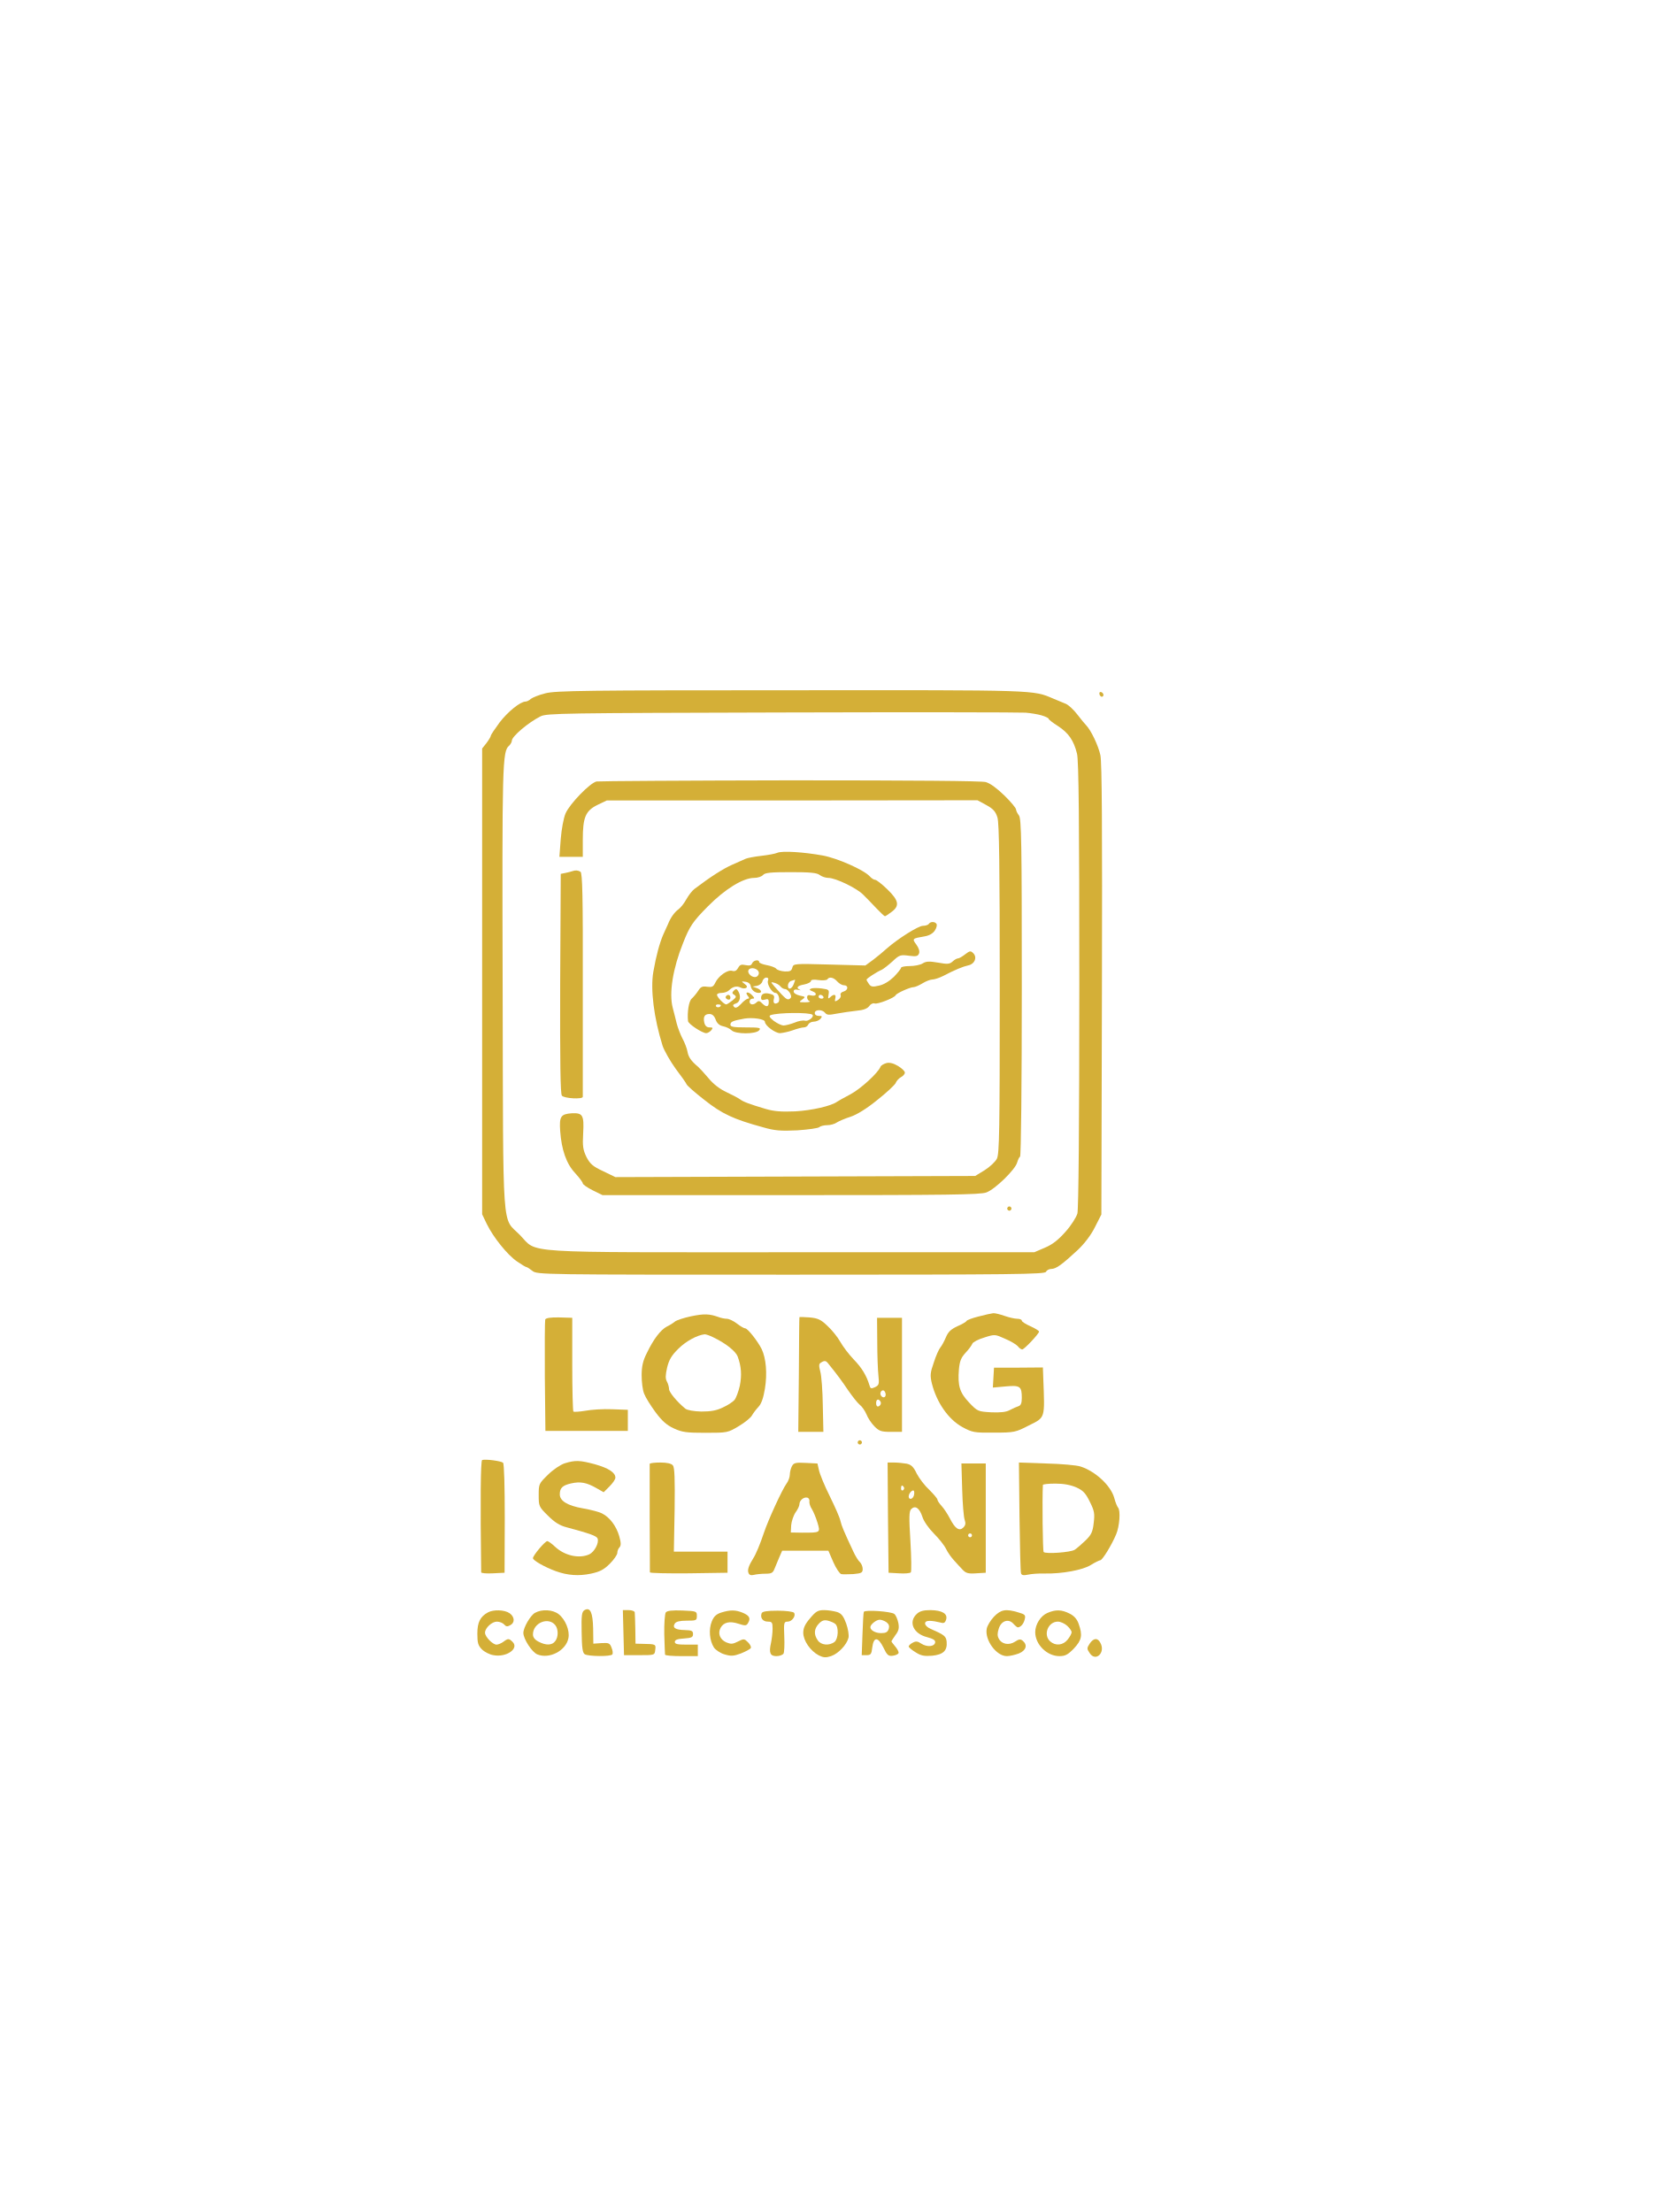
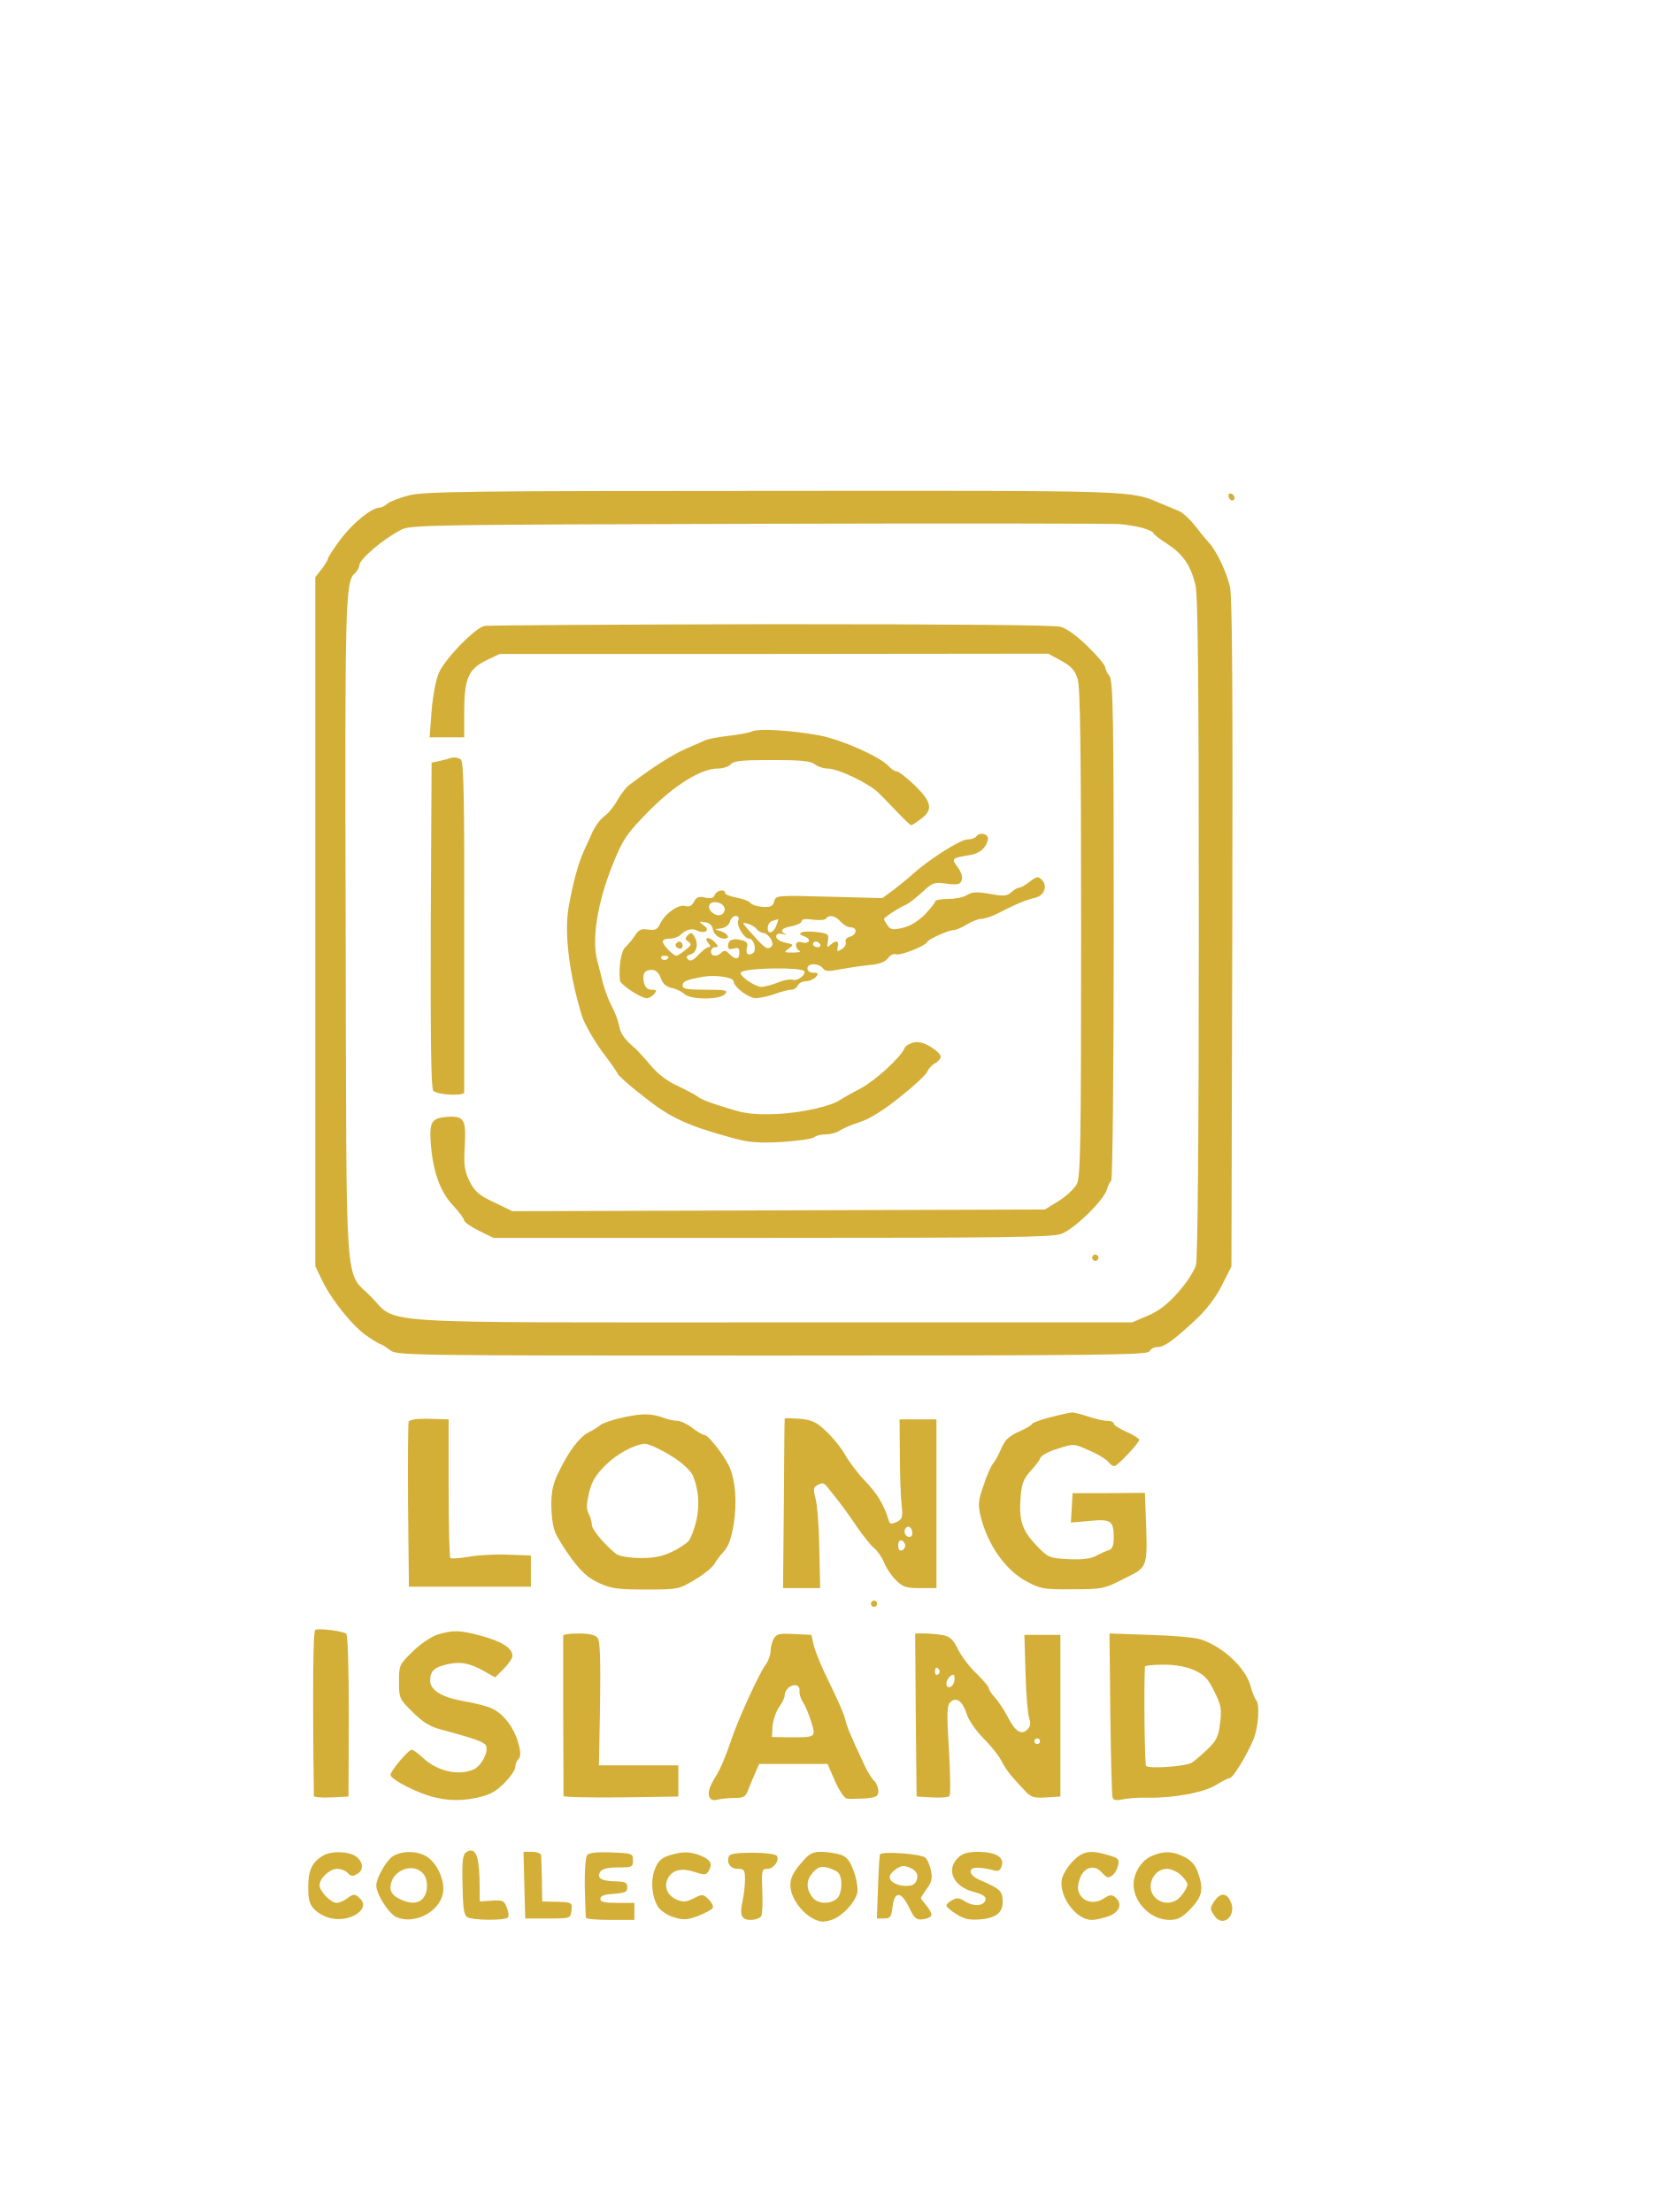
- <svg xmlns="http://www.w3.org/2000/svg" version="1.0" width="866pt" height="1154pt" viewBox="0 0 866 980" preserveAspectRatio="xMidYMid meet">
+ <svg xmlns="http://www.w3.org/2000/svg" version="1.0" width="866pt" height="1154pt" viewBox="200 100 466 780" preserveAspectRatio="xMidYMid meet">
  <g transform="translate(0,1154) scale(0.1,-0.1)" fill="#D4AF37" stroke="none">
    <path d="M2845 8793 c-33 -8 -67 -22 -76 -29 -8 -8 -21 -14 -27 -14 -28 0 -93 -53 -136 -109 -25 -34 -46 -65 -46 -70 0 -4 -10 -21 -22 -37 l-23 -29 0 -1215 0 -1215 24 -50 c34 -70 108 -162 158 -196 23 -16 45 -29 48 -29 4 0 18 -9 32 -20 25 -20 41 -20 1350 -20 1167 0 1324 2 1329 15 4 8 16 15 28 15 25 0 56 23 137 98 35 33 69 77 90 119 l34 67 3 1170 c2 855 0 1186 -8 1226 -11 51 -49 130 -74 156 -6 6 -27 31 -46 56 -19 25 -46 50 -60 56 -14 6 -43 18 -65 27 -109 46 -71 45 -1365 44 -1071 0 -1233 -2 -1285 -16z m2588 -115 c20 -6 37 -14 37 -18 0 -4 22 -21 49 -38 55 -36 82 -75 99 -144 9 -35 12 -347 12 -1205 0 -741 -4 -1171 -10 -1194 -6 -20 -33 -63 -62 -95 -37 -42 -67 -66 -107 -83 l-56 -24 -1265 0 c-1446 0 -1322 -8 -1418 90 -95 97 -87 -24 -90 1283 -3 1177 -2 1241 34 1270 7 7 14 19 14 26 0 22 86 95 150 127 33 16 115 17 1260 20 674 2 1245 1 1270 -1 25 -2 62 -8 83 -14z" />
    <path d="M3112 8333 c-33 -6 -141 -117 -162 -167 -10 -23 -21 -82 -25 -133 l-7 -93 61 0 61 0 0 89 c0 117 14 151 77 182 l48 23 967 0 967 1 46 -25 c36 -20 48 -33 58 -65 9 -30 12 -250 12 -895 0 -740 -2 -859 -15 -885 -8 -16 -37 -43 -64 -60 l-49 -30 -939 -3 -938 -3 -64 31 c-54 25 -68 38 -87 74 -18 38 -21 56 -17 125 5 93 -2 106 -60 103 -57 -4 -65 -17 -60 -92 7 -98 32 -171 78 -220 22 -24 40 -48 40 -54 1 -6 24 -22 52 -36 l51 -25 981 0 c817 0 988 2 1021 14 45 16 152 120 161 157 4 13 10 27 15 30 5 3 9 381 9 883 0 756 -2 880 -15 897 -8 10 -15 25 -15 31 0 7 -27 40 -60 72 -39 38 -74 64 -98 71 -24 6 -371 9 -1022 9 -542 -1 -995 -4 -1008 -6z" />
    <path d="M4055 7961 c-11 -5 -49 -12 -85 -16 -35 -4 -71 -11 -80 -15 -8 -4 -40 -18 -70 -31 -48 -21 -115 -64 -198 -127 -12 -9 -31 -34 -42 -54 -11 -20 -29 -43 -41 -52 -20 -14 -41 -43 -54 -76 -4 -8 -15 -33 -25 -55 -19 -44 -37 -109 -52 -195 -16 -91 3 -241 48 -385 9 -27 40 -81 68 -120 29 -38 55 -75 57 -81 2 -7 44 -44 93 -82 92 -73 152 -101 306 -143 62 -18 93 -20 179 -16 57 4 109 11 115 17 5 5 24 10 41 10 17 0 39 6 50 14 11 7 43 21 72 30 33 11 85 43 140 88 48 38 91 78 95 88 4 10 16 24 27 30 12 6 21 17 21 24 0 8 -16 23 -36 35 -23 14 -44 19 -60 15 -14 -4 -28 -12 -31 -19 -12 -32 -104 -116 -157 -144 -33 -17 -64 -35 -70 -39 -30 -22 -131 -45 -218 -50 -73 -3 -111 0 -155 13 -84 25 -116 37 -133 50 -8 6 -40 23 -70 37 -35 16 -70 43 -95 74 -22 26 -46 52 -53 58 -37 31 -51 51 -56 80 -3 17 -15 48 -26 68 -11 21 -24 56 -30 78 -5 22 -15 59 -21 83 -20 76 1 205 54 337 35 89 51 112 129 191 90 91 184 149 242 149 19 0 39 7 46 15 10 12 39 15 144 15 101 0 137 -3 152 -15 10 -8 31 -15 45 -15 38 0 149 -54 181 -87 16 -15 46 -47 68 -70 23 -24 43 -43 46 -43 3 0 18 10 34 22 44 32 39 60 -22 119 -28 27 -56 49 -63 49 -7 0 -19 8 -28 18 -31 34 -169 95 -246 109 -100 18 -211 25 -236 14z" />
    <path d="M2985 7865 c-5 -2 -21 -6 -35 -9 l-25 -5 -3 -572 c-1 -413 1 -576 9 -585 12 -15 109 -20 109 -6 0 4 0 268 0 586 1 461 -2 581 -12 588 -13 8 -26 9 -43 3z" />
    <path d="M4845 7590 c-3 -5 -17 -10 -31 -10 -23 0 -129 -66 -189 -119 -16 -15 -48 -41 -70 -58 l-41 -30 -187 5 c-185 5 -188 5 -194 -16 -4 -17 -12 -21 -39 -20 -19 1 -39 7 -45 14 -5 7 -28 15 -50 19 -21 4 -39 11 -39 16 0 15 -30 10 -37 -7 -4 -11 -13 -13 -34 -9 -22 5 -30 2 -39 -15 -8 -14 -17 -19 -30 -15 -24 8 -73 -27 -89 -62 -10 -21 -17 -24 -42 -21 -25 4 -34 0 -47 -21 -9 -14 -25 -33 -34 -41 -15 -13 -24 -72 -19 -117 1 -15 74 -63 95 -63 7 0 19 7 26 15 10 13 9 15 -9 15 -14 0 -23 8 -27 24 -7 31 1 46 27 46 14 0 25 -10 32 -29 7 -20 20 -31 39 -35 16 -3 36 -13 44 -21 21 -21 127 -21 144 0 11 13 2 15 -69 15 -64 0 -81 3 -81 14 0 16 13 21 73 32 43 7 107 -2 107 -17 0 -19 53 -59 79 -59 14 1 44 7 66 15 22 8 48 15 58 15 10 0 20 7 23 15 4 8 16 15 29 15 12 0 28 7 35 15 10 13 9 15 -9 15 -12 0 -21 6 -21 15 0 19 39 20 54 1 9 -12 21 -12 61 -4 28 5 74 12 103 15 36 3 56 11 66 24 7 11 20 17 28 14 14 -6 104 29 110 43 4 10 75 42 93 42 8 0 29 9 47 20 18 11 41 20 52 20 10 0 35 8 55 18 63 33 105 50 133 56 33 7 46 42 25 63 -14 14 -18 13 -43 -6 -14 -11 -31 -21 -37 -21 -6 0 -18 -7 -28 -16 -15 -14 -27 -15 -76 -6 -46 8 -62 7 -80 -4 -12 -8 -43 -14 -68 -14 -25 0 -45 -4 -45 -9 0 -5 -17 -26 -37 -47 -24 -23 -53 -41 -78 -46 -33 -8 -42 -6 -52 8 -7 10 -13 20 -13 23 0 6 52 40 80 52 8 4 33 23 55 43 36 34 42 36 86 30 39 -5 47 -3 53 12 4 11 -1 28 -14 46 -23 31 -22 32 43 43 24 4 43 15 53 30 9 13 13 29 9 35 -8 13 -32 13 -40 0z m-887 -253 c2 -9 -4 -20 -13 -23 -20 -8 -50 19 -40 36 10 17 49 8 53 -13z m48 -43 c-7 -18 21 -64 39 -64 17 0 27 -42 13 -51 -18 -11 -27 -2 -21 21 4 14 -1 21 -20 25 -30 8 -47 0 -47 -21 0 -11 6 -13 20 -9 16 5 20 2 20 -14 0 -25 -13 -27 -35 -5 -12 13 -19 14 -28 5 -16 -16 -37 -14 -37 4 0 8 7 15 15 15 12 0 12 3 -2 18 -20 21 -40 18 -22 -4 8 -9 8 -14 1 -14 -6 0 -23 -12 -36 -27 -19 -20 -29 -24 -37 -16 -8 8 -6 13 10 18 22 7 28 39 11 65 -7 12 -12 12 -22 2 -10 -10 -10 -15 2 -22 13 -9 11 -13 -10 -30 -14 -11 -28 -20 -32 -20 -11 0 -48 38 -48 50 0 6 11 10 24 10 14 0 31 6 38 13 20 20 41 25 61 15 9 -5 23 -6 29 -2 7 5 5 12 -8 21 -18 14 -18 14 5 11 15 -2 25 -11 27 -22 3 -20 21 -36 42 -36 20 0 13 17 -10 25 l-23 8 24 4 c13 3 26 13 28 24 3 10 12 19 20 19 10 0 13 -6 9 -16z m361 -4 c10 -11 25 -20 35 -20 25 0 23 -26 -2 -33 -12 -3 -18 -11 -15 -19 3 -7 -3 -18 -14 -25 -16 -10 -18 -9 -14 8 6 22 -7 25 -26 7 -11 -11 -13 -8 -9 13 4 25 2 27 -35 32 -22 3 -46 3 -55 0 -12 -5 -11 -8 7 -15 27 -10 19 -28 -9 -21 -14 4 -20 0 -20 -10 0 -8 6 -18 13 -20 6 -3 -4 -6 -23 -6 -33 0 -34 1 -16 14 19 14 18 15 -12 21 -18 4 -32 13 -32 21 0 10 7 13 23 9 12 -3 16 -3 10 0 -23 10 -14 22 22 28 19 4 35 12 35 18 0 7 15 9 40 5 22 -3 43 -1 46 4 9 15 33 10 51 -11z m-226 -12 c-10 -29 -31 -35 -31 -10 0 11 8 23 18 25 9 3 18 5 19 6 1 0 -1 -9 -6 -21z m-70 -14 c6 -8 17 -14 25 -14 7 0 18 -10 25 -21 8 -17 8 -23 -2 -30 -13 -8 -21 -1 -78 63 -22 26 -22 26 -2 21 11 -3 26 -11 32 -19z m224 -54 c3 -5 -1 -10 -9 -10 -9 0 -16 5 -16 10 0 6 4 10 9 10 6 0 13 -4 16 -10z m-535 -44 c0 -11 -19 -15 -25 -6 -3 5 1 10 9 10 9 0 16 -2 16 -4z m478 -50 c10 -11 -22 -36 -39 -31 -9 3 -34 -1 -54 -10 -21 -8 -47 -15 -59 -15 -11 1 -34 12 -51 25 -22 18 -25 25 -15 29 38 14 205 15 218 2z" />
    <path d="M3786 7211 c-3 -5 1 -11 9 -15 9 -3 15 0 15 9 0 16 -16 20 -24 6z" />
    <path d="M5256 6111 c-4 -5 -2 -12 3 -15 5 -4 12 -2 15 3 4 5 2 12 -3 15 -5 4 -12 2 -15 -3z" />
    <path d="M5736 8785 c4 -8 10 -12 15 -9 11 6 2 24 -11 24 -5 0 -7 -7 -4 -15z" />
    <path d="M3605 5543 c-38 -8 -77 -21 -85 -28 -8 -7 -27 -19 -42 -26 -32 -17 -69 -65 -104 -138 -20 -39 -27 -69 -27 -116 0 -34 5 -77 13 -96 7 -19 34 -62 59 -96 34 -46 59 -68 96 -85 43 -20 66 -23 166 -23 114 0 116 1 173 35 32 19 62 44 68 55 6 11 21 31 34 45 16 17 26 47 34 95 13 79 6 159 -17 207 -21 42 -73 108 -86 108 -6 0 -25 11 -43 25 -18 14 -42 25 -53 25 -11 0 -30 4 -43 9 -48 17 -75 18 -143 4z m116 -110 c65 -31 116 -72 127 -100 19 -52 22 -97 11 -153 -7 -30 -19 -63 -28 -74 -9 -10 -36 -28 -61 -39 -33 -16 -62 -21 -112 -21 -39 1 -73 7 -83 15 -43 35 -85 86 -85 102 0 10 -5 28 -11 39 -9 16 -8 34 1 74 10 40 23 63 59 98 39 39 98 71 137 75 6 0 26 -6 45 -16z" />
    <path d="M5105 5542 c-33 -8 -61 -19 -63 -23 -2 -5 -24 -18 -48 -28 -34 -16 -48 -29 -60 -58 -9 -21 -22 -45 -29 -53 -7 -8 -23 -43 -34 -78 -19 -54 -20 -68 -10 -110 25 -99 86 -187 159 -227 52 -28 61 -30 165 -29 106 0 113 2 181 37 88 44 84 33 76 247 l-2 56 -127 -1 -128 0 -3 -52 -3 -52 66 6 c76 7 85 1 85 -60 0 -27 -5 -39 -17 -43 -10 -3 -30 -12 -45 -20 -19 -11 -50 -14 -98 -12 -69 4 -71 5 -115 51 -49 52 -60 87 -53 173 4 43 11 61 35 87 17 18 32 39 35 47 3 8 31 23 62 32 55 18 57 17 108 -6 29 -12 59 -30 67 -39 7 -10 18 -17 23 -17 11 0 87 81 88 93 0 4 -20 17 -45 28 -25 11 -45 24 -45 29 0 6 -11 10 -24 10 -13 0 -43 7 -66 15 -23 8 -50 15 -59 14 -9 -1 -43 -8 -76 -17z" />
    <path d="M2844 5526 c-2 -6 -3 -139 -2 -296 l3 -285 215 0 215 0 0 55 0 55 -83 3 c-46 2 -108 -2 -139 -8 -31 -5 -59 -7 -62 -4 -3 3 -6 114 -6 247 l0 242 -68 2 c-44 1 -70 -3 -73 -11z" />
    <path d="M4170 5538 c-1 -2 -2 -137 -3 -300 l-3 -298 65 0 66 0 -3 137 c-1 76 -7 156 -13 177 -8 31 -8 41 3 47 18 12 26 11 37 -3 54 -67 71 -91 105 -141 22 -32 49 -66 60 -75 12 -9 28 -32 36 -51 7 -19 26 -47 42 -63 24 -24 35 -28 85 -28 l58 0 0 298 0 297 -65 0 -65 0 1 -125 c0 -69 3 -148 6 -175 5 -46 3 -52 -18 -62 -20 -9 -24 -8 -29 11 -15 49 -39 90 -82 134 -25 26 -56 67 -70 92 -14 25 -44 62 -67 83 -34 33 -50 40 -93 44 -29 2 -53 3 -53 1z m450 -404 c0 -16 -16 -19 -25 -4 -8 13 4 32 16 25 5 -4 9 -13 9 -21z m-25 -44 c0 -7 -6 -15 -12 -17 -8 -3 -13 4 -13 17 0 13 5 20 13 18 6 -3 12 -11 12 -18z" />
    <path d="M4476 4891 c-4 -5 -2 -12 3 -15 5 -4 12 -2 15 3 4 5 2 12 -3 15 -5 4 -12 2 -15 -3z" />
    <path d="M2515 4793 c-8 -2 -10 -213 -5 -586 0 -4 27 -7 61 -5 l61 3 1 283 c0 164 -3 286 -9 291 -10 9 -92 20 -109 14z" />
    <path d="M2946 4776 c-22 -7 -61 -33 -88 -60 -47 -46 -48 -48 -48 -106 0 -57 1 -61 48 -107 35 -35 62 -52 98 -61 119 -32 156 -45 161 -58 9 -23 -16 -70 -43 -83 -53 -24 -129 -7 -179 40 -17 16 -35 29 -40 29 -12 0 -75 -75 -75 -89 0 -12 64 -48 120 -68 61 -22 119 -26 181 -13 48 10 69 21 100 52 21 21 39 47 39 56 0 10 5 23 11 29 9 9 9 24 -1 59 -15 52 -49 98 -89 118 -14 8 -60 20 -101 27 -80 14 -120 39 -120 73 0 33 14 47 59 57 48 11 81 5 133 -25 l37 -21 30 30 c17 17 31 37 31 46 0 27 -36 50 -107 70 -78 21 -102 22 -157 5z" />
    <path d="M3389 4773 c0 -5 0 -132 0 -283 1 -151 1 -278 1 -283 0 -4 91 -6 203 -5 l202 3 0 55 0 55 -140 0 -140 0 4 218 c2 162 0 221 -9 232 -8 10 -31 15 -66 15 -30 0 -54 -3 -55 -7z" />
    <path d="M4131 4761 c-6 -11 -11 -31 -11 -44 0 -13 -8 -35 -18 -48 -22 -30 -95 -189 -117 -255 -19 -57 -42 -113 -56 -134 -23 -37 -31 -60 -25 -75 4 -12 13 -15 29 -11 12 3 39 6 60 6 32 0 39 4 48 28 6 15 17 42 25 60 l14 32 121 0 120 0 26 -60 c14 -32 33 -60 41 -62 8 -2 37 -1 63 0 43 4 49 7 49 27 0 12 -7 28 -14 35 -8 6 -24 32 -35 56 -51 109 -60 131 -67 159 -3 17 -29 75 -56 130 -27 54 -52 115 -56 135 l-8 35 -61 3 c-53 3 -63 0 -72 -17z m91 -184 c-1 -9 4 -27 13 -40 8 -13 21 -44 29 -70 16 -54 17 -53 -79 -53 l-60 1 2 38 c2 21 12 51 23 67 11 15 20 34 20 42 0 20 22 39 40 35 8 -1 14 -10 12 -20z" />
    <path d="M4632 4493 l3 -288 54 -3 c30 -2 57 0 62 5 4 4 3 77 -2 162 -8 127 -7 157 4 168 21 21 43 6 58 -39 7 -24 34 -62 60 -88 26 -26 55 -62 64 -81 9 -19 28 -45 41 -59 12 -14 32 -35 44 -48 18 -19 29 -23 72 -20 l50 3 0 285 0 285 -64 0 -63 0 4 -135 c2 -74 8 -146 13 -159 6 -18 5 -28 -7 -40 -21 -21 -43 -6 -70 47 -12 23 -31 52 -43 65 -12 13 -22 28 -22 33 0 6 -19 28 -42 51 -24 22 -53 60 -66 85 -17 36 -29 47 -53 52 -17 3 -47 6 -65 6 l-34 0 2 -287z m83 158 c3 -5 1 -12 -5 -16 -5 -3 -10 1 -10 9 0 18 6 21 15 7z m51 -46 c-7 -18 -26 -20 -26 -2 0 18 24 41 28 27 2 -6 1 -17 -2 -25z m304 -205 c0 -5 -4 -10 -10 -10 -5 0 -10 5 -10 10 0 6 5 10 10 10 6 0 10 -4 10 -10z" />
    <path d="M5318 4497 c2 -155 5 -288 8 -295 3 -10 13 -12 36 -7 18 4 57 7 88 6 89 -2 199 18 241 45 21 13 43 24 48 24 11 0 59 78 83 135 18 42 24 125 10 140 -5 6 -14 28 -20 51 -18 64 -98 138 -175 163 -20 7 -101 14 -179 16 l-143 5 3 -283z m297 153 c35 -16 48 -30 70 -75 24 -48 26 -62 20 -111 -5 -46 -13 -62 -43 -91 -20 -19 -45 -41 -56 -48 -21 -14 -151 -23 -162 -12 -5 4 -8 275 -4 350 0 4 29 7 66 7 44 0 79 -7 109 -20z" />
    <path d="M3049 4010 c-14 -8 -17 -27 -15 -115 1 -81 5 -108 16 -115 19 -12 137 -13 144 -1 4 5 2 21 -4 35 -9 24 -14 26 -52 24 l-43 -3 -1 79 c-2 84 -15 113 -45 96z" />
    <path d="M2545 3998 c-40 -22 -55 -51 -55 -111 0 -48 4 -62 24 -82 13 -13 40 -27 60 -30 67 -13 135 34 100 69 -19 19 -24 19 -48 1 -11 -8 -27 -15 -36 -15 -20 0 -60 41 -60 62 0 25 36 58 62 58 14 0 31 -7 38 -15 9 -11 17 -12 31 -4 26 13 24 44 -3 63 -26 18 -84 20 -113 4z" />
    <path d="M2791 3996 c-24 -13 -61 -77 -61 -105 0 -31 45 -101 73 -112 63 -26 150 20 162 85 8 39 -16 98 -51 125 -31 24 -87 27 -123 7z m106 -65 c16 -21 16 -62 -1 -83 -16 -22 -48 -23 -86 -3 -20 10 -30 23 -30 38 0 61 81 94 117 48z" />
    <path d="M3252 3893 l3 -118 80 0 c80 0 80 0 83 28 4 29 2 30 -63 31 l-40 1 -1 75 c-1 41 -2 81 -3 88 0 6 -14 12 -31 12 l-31 0 3 -117z" />
    <path d="M3473 3998 c-5 -7 -9 -58 -8 -113 2 -55 3 -103 4 -107 0 -5 39 -8 86 -8 l85 0 0 30 0 30 -60 0 c-46 0 -60 3 -60 14 0 11 14 16 48 18 39 3 47 6 47 23 0 17 -7 20 -43 21 -49 1 -66 12 -52 34 6 10 26 15 62 15 50 0 53 1 53 25 0 24 -2 25 -76 28 -53 2 -79 -1 -86 -10z" />
    <path d="M3761 3997 c-24 -8 -38 -20 -48 -46 -17 -41 -12 -100 11 -136 9 -13 34 -30 56 -36 33 -10 47 -9 85 5 24 10 48 22 51 28 4 5 -3 19 -14 30 -19 19 -22 20 -53 4 -27 -14 -37 -14 -61 -4 -33 15 -45 47 -29 76 16 29 48 36 93 21 34 -11 41 -11 49 2 16 26 9 40 -26 55 -39 16 -66 16 -114 1z" />
    <path d="M3973 3994 c-9 -24 6 -44 32 -44 22 0 25 -4 25 -37 0 -21 -4 -54 -8 -73 -12 -53 -5 -70 28 -70 16 0 32 6 37 13 4 6 6 47 4 90 -3 72 -2 77 18 77 22 0 44 30 33 46 -4 6 -42 11 -85 11 -57 0 -80 -4 -84 -13z" />
    <path d="M4226 3968 c-26 -30 -36 -51 -36 -76 0 -41 37 -95 81 -118 24 -12 37 -13 64 -4 38 13 82 59 91 96 3 13 -2 46 -12 74 -14 38 -24 52 -47 60 -17 5 -47 10 -68 10 -32 0 -43 -6 -73 -42z m131 -30 c19 -16 16 -78 -4 -94 -28 -21 -70 -17 -87 8 -22 31 -20 60 5 87 16 17 28 21 48 16 14 -4 32 -11 38 -17z" />
    <path d="M4506 4001 c-2 -3 -5 -55 -7 -116 l-4 -110 25 0 c22 0 26 5 30 40 7 57 30 57 58 0 19 -40 26 -46 49 -43 15 2 28 8 30 14 2 6 -6 21 -17 34 -11 13 -20 25 -20 27 0 2 10 17 21 33 17 22 20 36 15 63 -4 19 -13 41 -21 47 -16 13 -152 23 -159 11z m118 -54 c13 -10 16 -20 12 -35 -6 -17 -15 -22 -40 -22 -30 0 -56 15 -56 31 0 14 31 39 49 39 9 0 25 -6 35 -13z" />
    <path d="M4782 3990 c-45 -42 -18 -103 54 -121 33 -9 44 -16 42 -28 -4 -22 -42 -25 -72 -6 -19 13 -29 14 -45 5 -12 -6 -21 -15 -21 -20 0 -4 16 -18 36 -30 28 -18 45 -21 86 -18 59 6 80 27 76 73 -3 29 -12 36 -83 67 -37 16 -40 43 -5 42 14 0 37 -4 52 -8 21 -6 27 -4 33 14 10 31 -20 49 -81 50 -37 0 -56 -5 -72 -20z" />
    <path d="M5185 3976 c-18 -19 -35 -47 -38 -63 -11 -59 50 -143 105 -143 16 0 44 7 63 14 38 16 46 44 20 66 -12 10 -20 9 -41 -5 -31 -20 -69 -13 -84 16 -8 14 -8 29 0 53 13 41 51 53 76 25 10 -11 20 -19 23 -19 15 1 30 17 36 41 6 23 2 27 -33 37 -66 20 -91 15 -127 -22z" />
    <path d="M5463 3995 c-35 -15 -63 -60 -63 -100 0 -64 61 -125 126 -125 30 0 44 7 76 40 41 44 46 69 24 130 -8 23 -24 41 -47 52 -41 21 -73 22 -116 3z m104 -67 c13 -12 23 -27 23 -33 0 -7 -9 -24 -21 -39 -24 -30 -63 -34 -91 -9 -38 34 -11 103 40 103 14 0 36 -10 49 -22z" />
    <path d="M5684 3835 c-15 -23 -15 -27 0 -49 31 -48 84 2 56 53 -14 28 -36 26 -56 -4z" />
  </g>
</svg>
